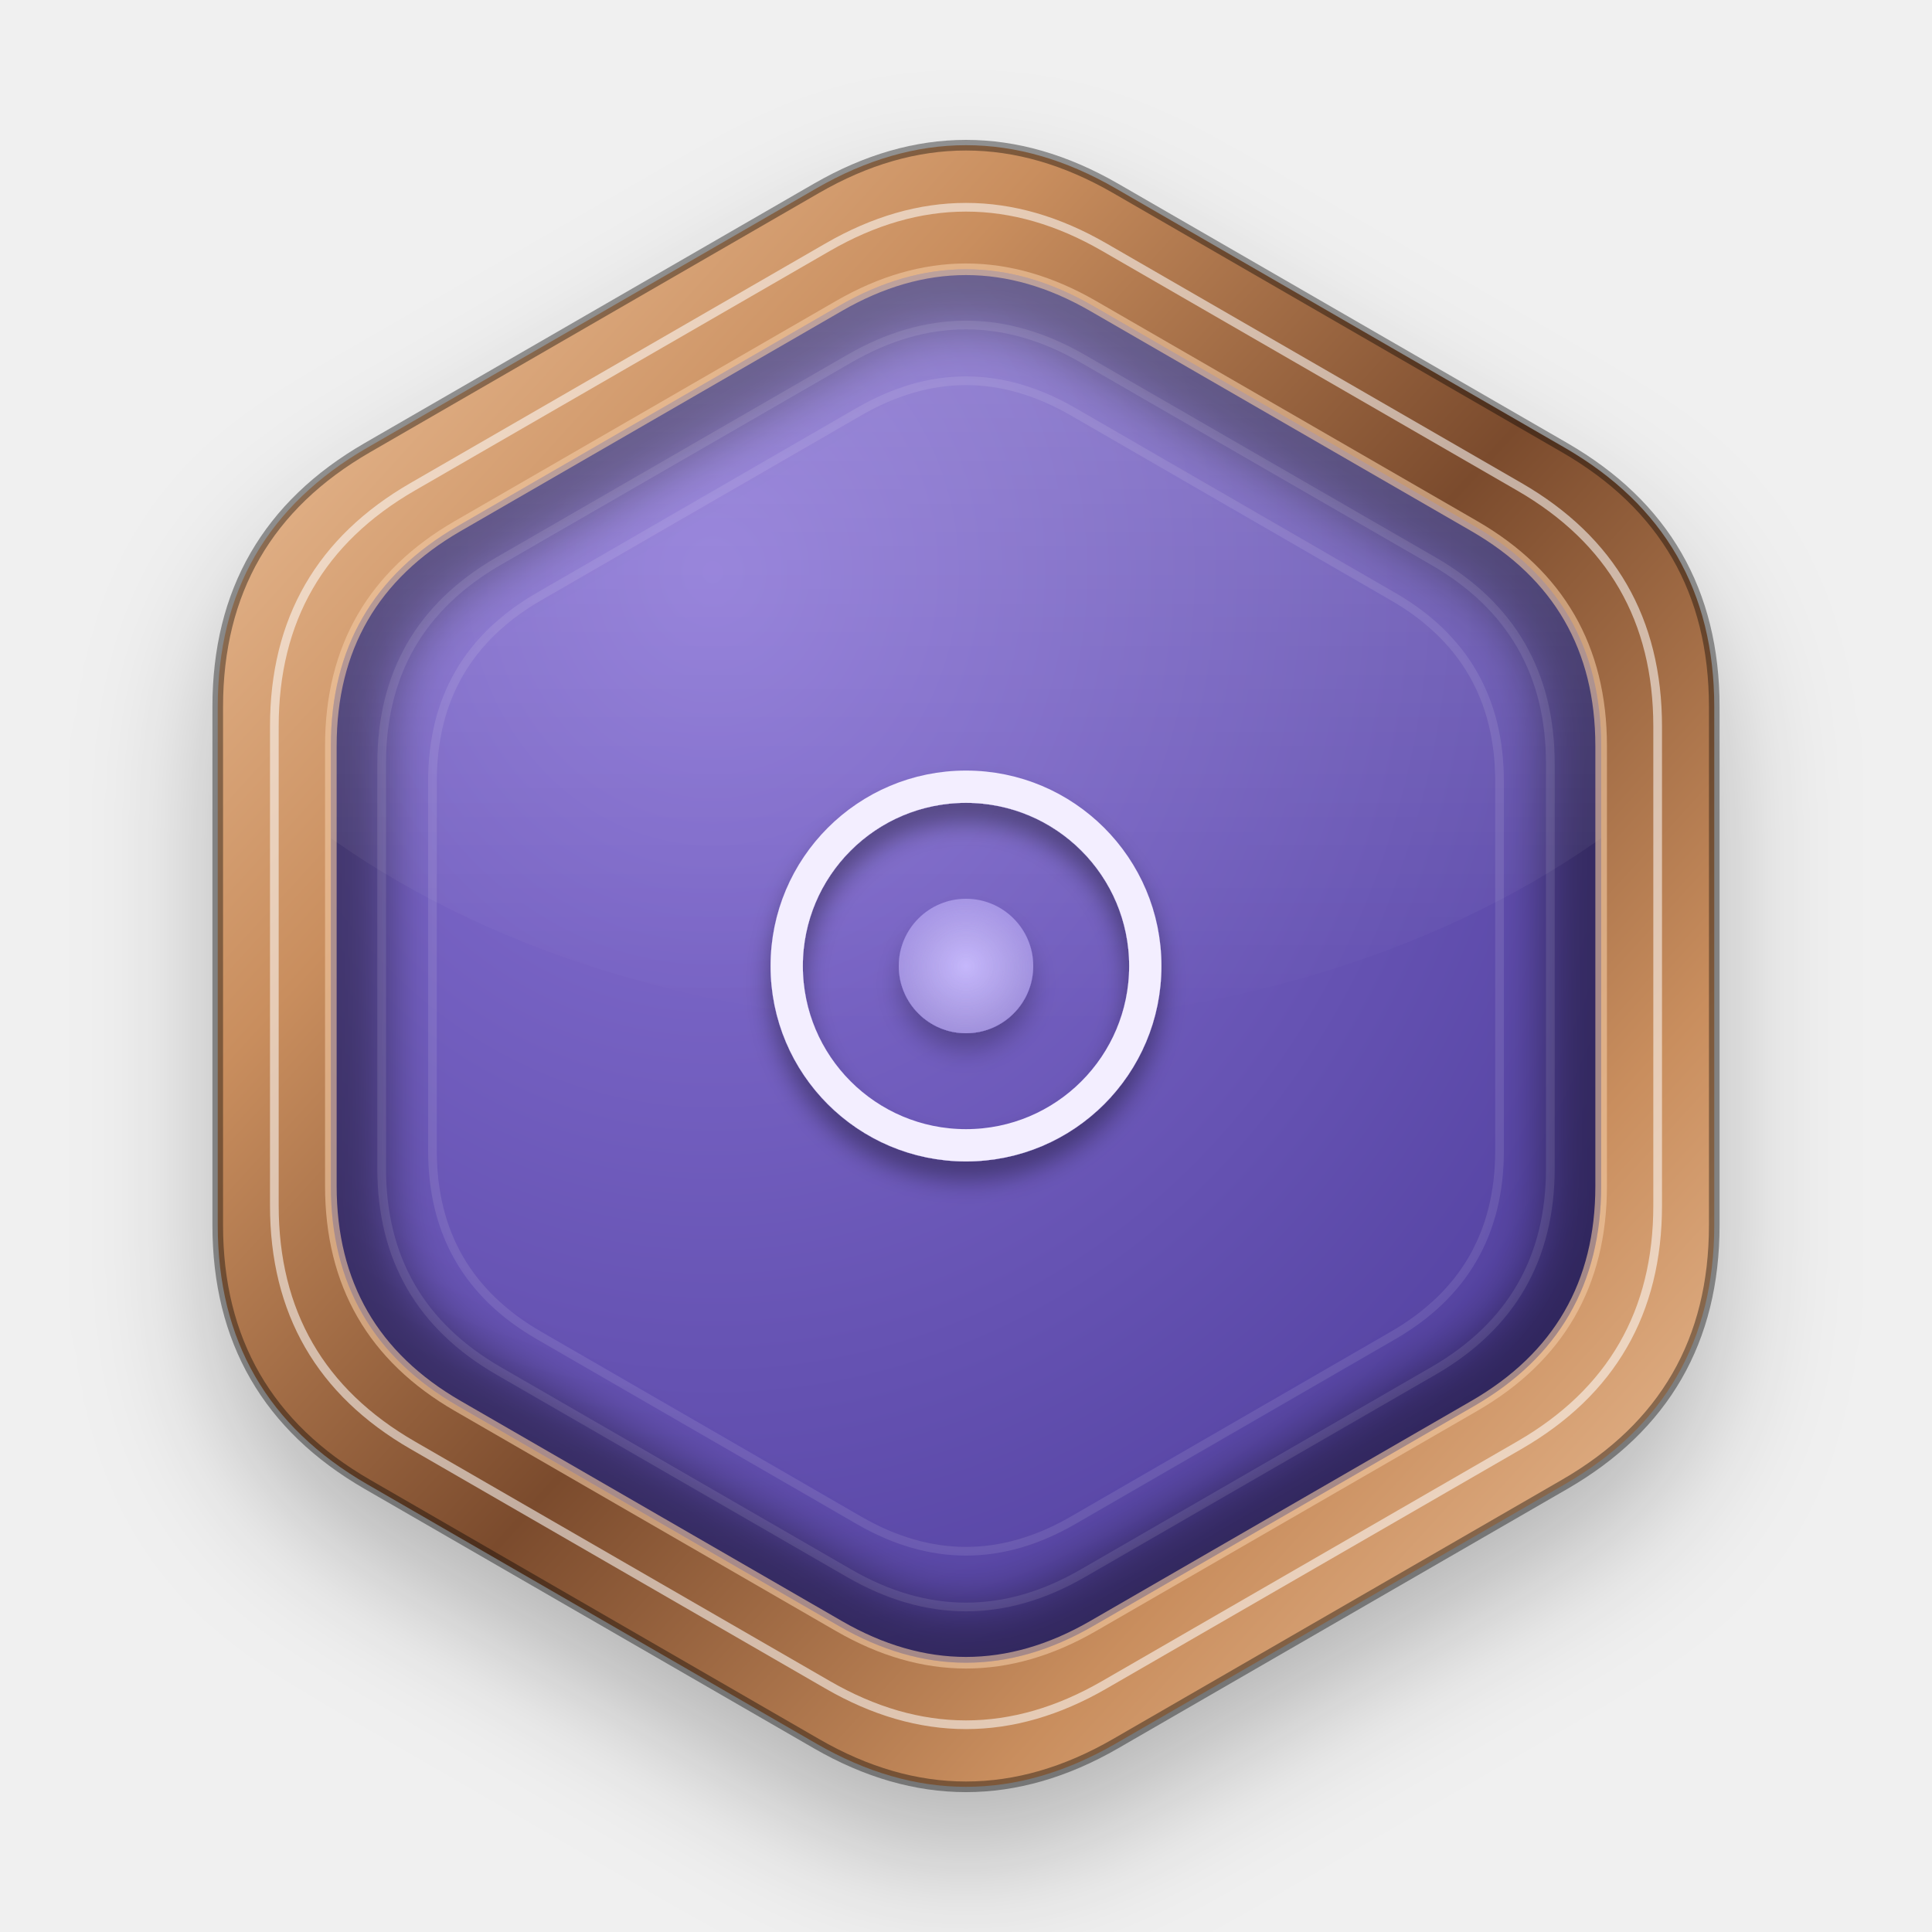
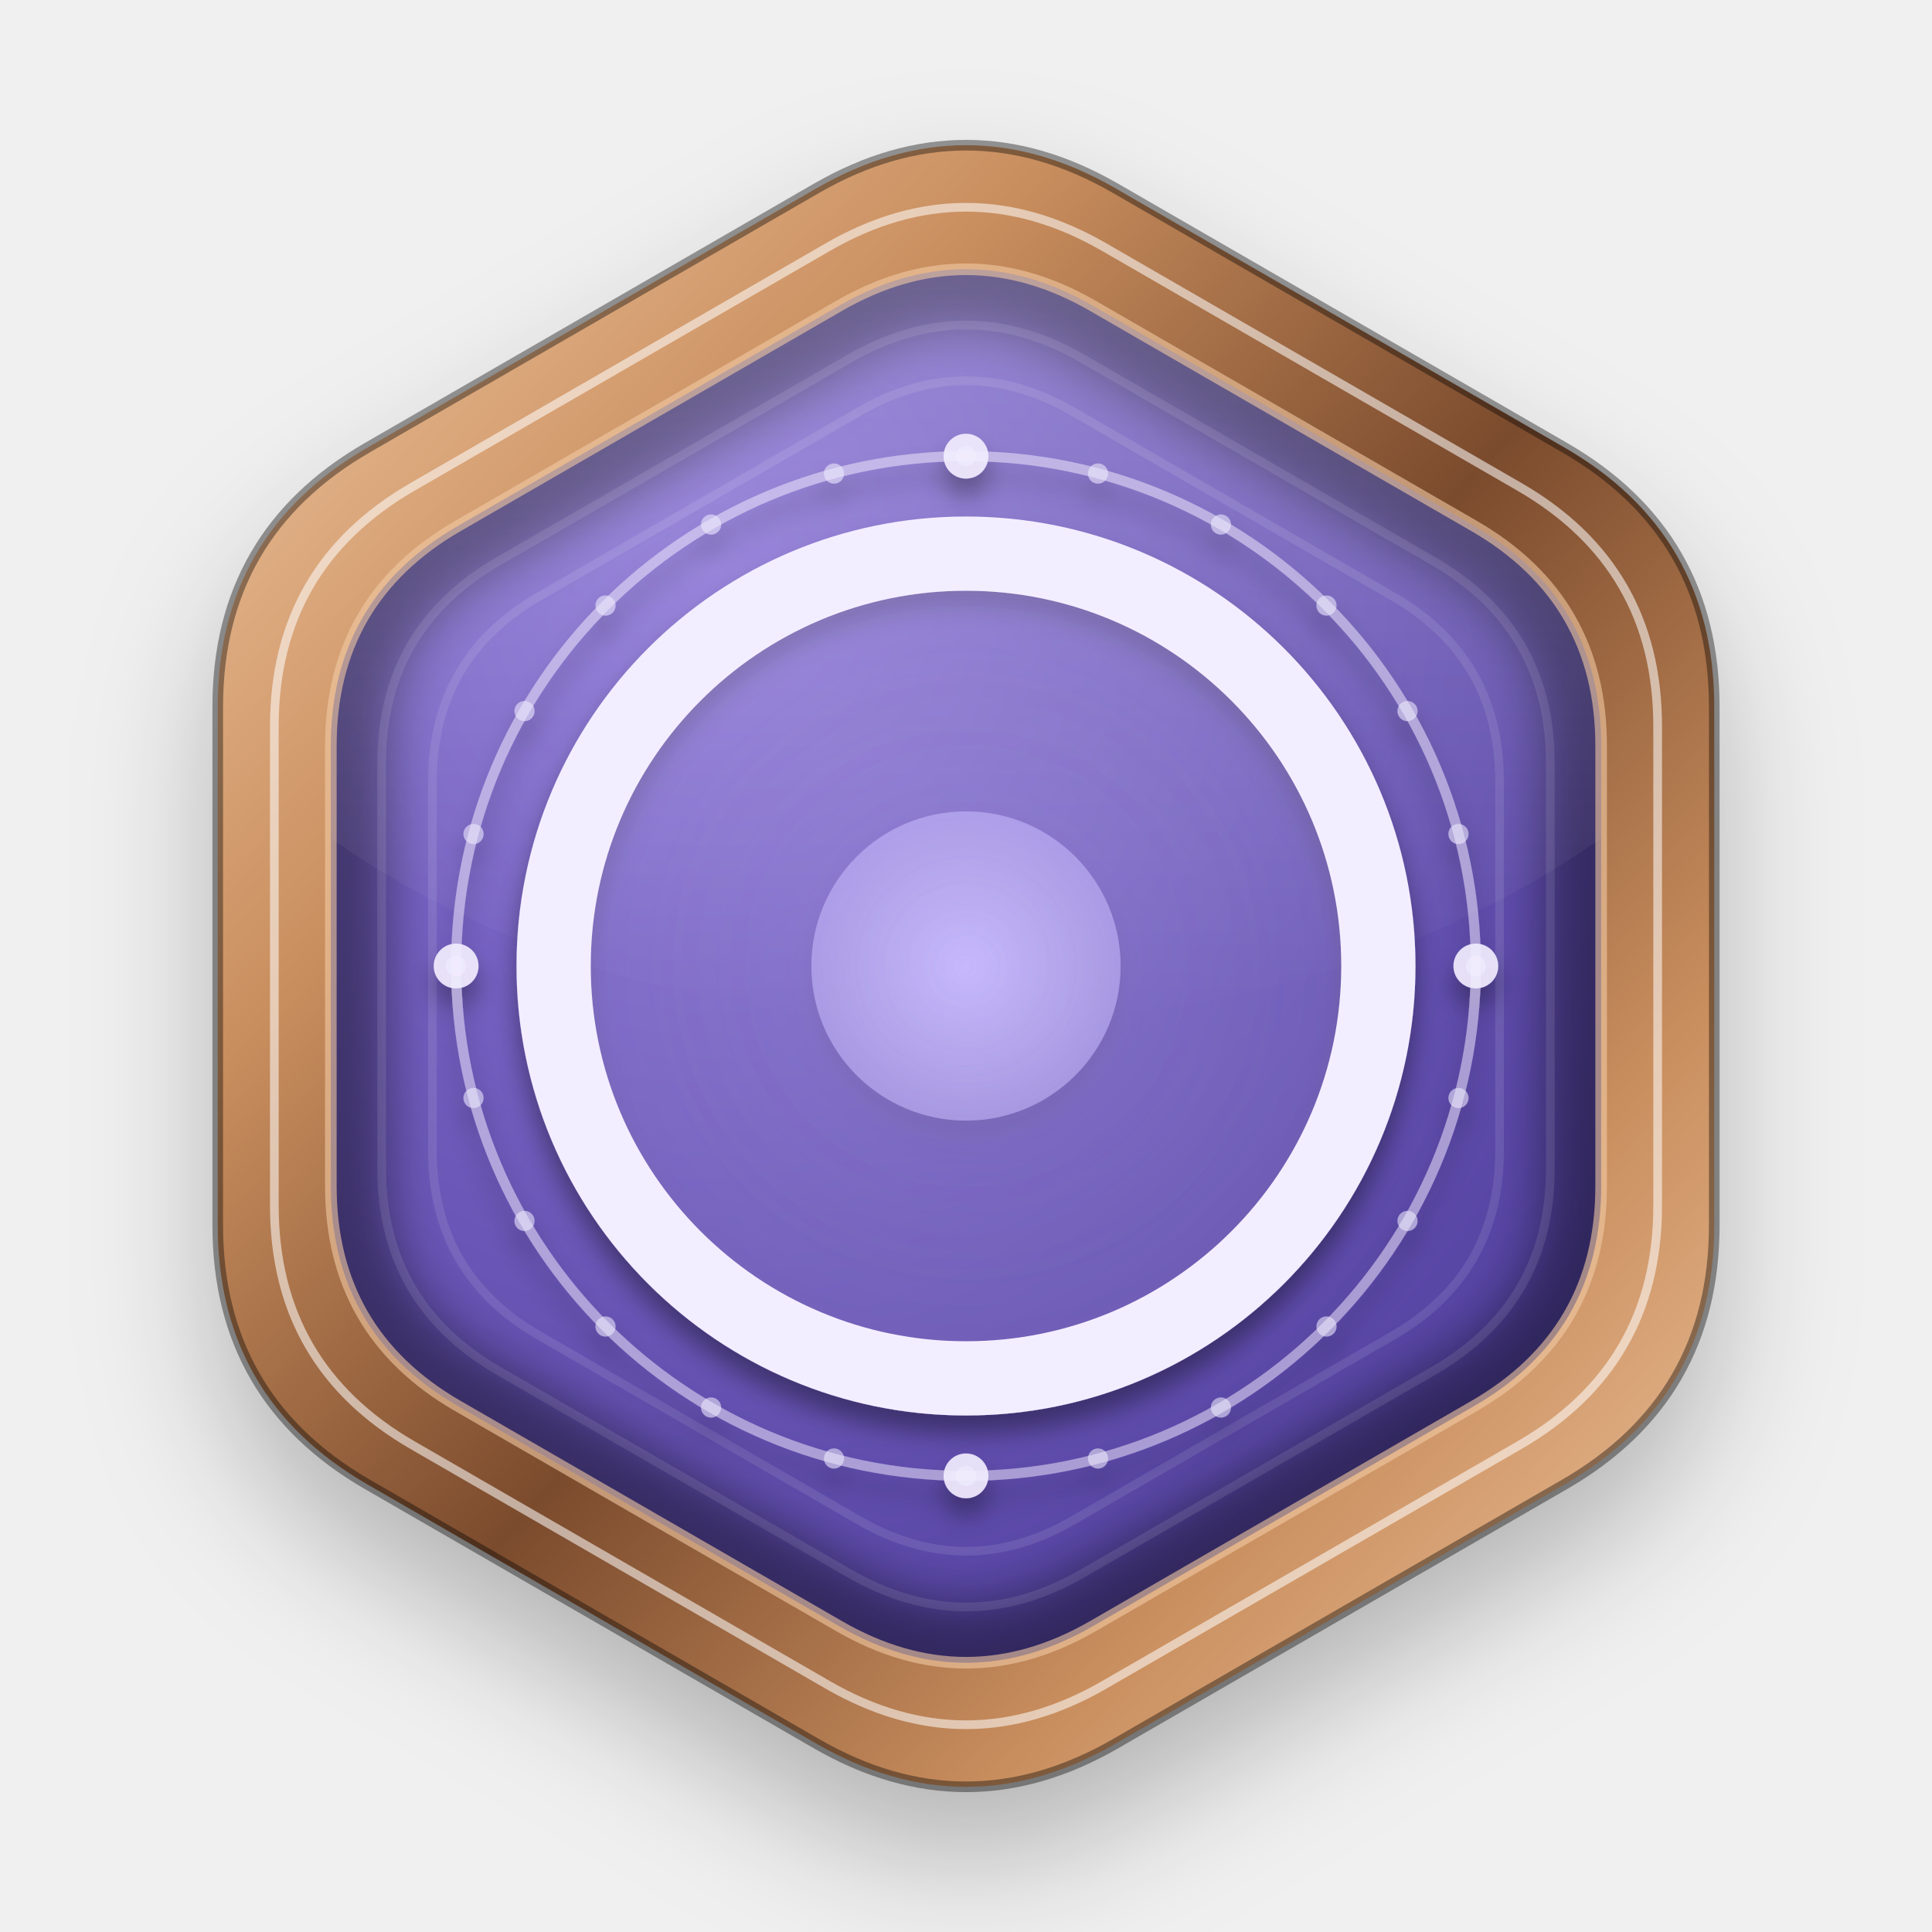
<svg xmlns="http://www.w3.org/2000/svg" viewBox="-100 -100 200 200" width="400" height="400">
  <defs>
    <filter id="blur8" x="-30%" y="-30%" width="160%" height="160%">
      <feGaussianBlur stdDeviation="7" />
    </filter>
    <filter id="blur3" x="-30%" y="-30%" width="160%" height="160%">
      <feGaussianBlur stdDeviation="2.6" />
    </filter>
    <filter id="emb" x="-20%" y="-20%" width="140%" height="140%">
      <feDropShadow dx="0" dy="1.6" stdDeviation="1.1" flood-color="#000" flood-opacity=".38" />
    </filter>
  </defs>
  <style>.mb9 .nf{fill:none} .mb9 .sf{fill:#F3EEFF;fill-opacity:.17} .mb9 .fl{fill:#F3EEFF;stroke:none} .mb9 .gl{fill:url(#b9g);stroke:none}</style>
  <defs>
    <radialGradient id="b9h" cx=".5" cy=".5" r=".5">
      <stop offset=".6" stop-color="#F3D58A" stop-opacity="0" />
      <stop offset=".82" stop-color="#F3D58A" stop-opacity=".95" />
      <stop offset="1" stop-color="#F3D58A" stop-opacity="0" />
    </radialGradient>
    <linearGradient id="b9r" x1="0" y1="0" x2="1" y2="1">
      <stop offset="0" stop-color="#F2C9A4" />
      <stop offset=".28" stop-color="#C98E5E" />
      <stop offset=".52" stop-color="#7B4B2D" />
      <stop offset=".76" stop-color="#C98E5E" />
      <stop offset="1" stop-color="#F2C9A4" />
    </linearGradient>
    <radialGradient id="b9p" cx=".3" cy=".22" r="1.15">
      <stop offset="0" stop-color="#8A74D6" />
      <stop offset="1" stop-color="#40308E" />
    </radialGradient>
    <radialGradient id="b9g" cx=".5" cy=".5" r=".5">
      <stop offset="0" stop-color="#C9BBFF" stop-opacity=".95" />
      <stop offset="1" stop-color="#C9BBFF" stop-opacity=".55" />
    </radialGradient>
    <linearGradient id="b9s" x1="0" y1="0" x2="0" y2="1">
      <stop offset="0" stop-color="#fff" stop-opacity=".34" />
      <stop offset="1" stop-color="#fff" stop-opacity="0" />
    </linearGradient>
    <clipPath id="b9c">
      <path d="M-13.15,-68.33Q0,-75.92 13.15,-68.33L52.6,-45.55Q65.75,-37.96 65.75,-22.78L65.75,22.78Q65.75,37.96 52.6,45.55L13.15,68.33Q0,75.92 -13.15,68.33L-52.6,45.55Q-65.75,37.96 -65.75,22.78L-65.75,-22.78Q-65.75,-37.96 -52.6,-45.55Z" />
    </clipPath>
  </defs>
  <path d="M-15.49,-80.5Q0,-89.44 15.49,-80.5L61.97,-53.66Q77.46,-44.72 77.46,-26.83L77.46,26.83Q77.46,44.72 61.97,53.66L15.49,80.5Q0,89.44 -15.49,80.5L-61.97,53.66Q-77.46,44.72 -77.46,26.83L-77.46,-26.83Q-77.46,-44.72 -61.97,-53.66Z" transform="translate(0 7)" fill="#000" opacity=".26" filter="url(#blur8)" />
  <path d="M-15.49,-80.5Q0,-89.44 15.49,-80.5L61.97,-53.66Q77.46,-44.72 77.46,-26.83L77.46,26.83Q77.46,44.72 61.97,53.66L15.49,80.5Q0,89.44 -15.49,80.5L-61.97,53.66Q-77.46,44.72 -77.46,26.83L-77.46,-26.83Q-77.46,-44.72 -61.97,-53.66Z" fill="url(#b9r)" />
  <path d="M-15.49,-80.5Q0,-89.44 15.49,-80.5L61.97,-53.66Q77.46,-44.72 77.46,-26.83L77.46,26.83Q77.46,44.72 61.97,53.66L15.49,80.5Q0,89.44 -15.49,80.5L-61.97,53.66Q-77.46,44.72 -77.46,26.83L-77.46,-26.83Q-77.46,-44.72 -61.97,-53.66Z" fill="none" stroke="#000" stroke-opacity=".38" stroke-width="1.1" />
  <path d="M-14.32,-74.41Q0,-82.68 14.32,-74.41L57.28,-49.61Q71.6,-41.34 71.6,-24.8L71.6,24.8Q71.6,41.34 57.28,49.61L14.32,74.41Q0,82.68 -14.32,74.41L-57.28,49.61Q-71.6,41.34 -71.6,24.8L-71.6,-24.8Q-71.6,-41.34 -57.28,-49.61Z" fill="none" stroke="#fff" stroke-opacity=".55" stroke-width=".9" />
  <path d="M-13.15,-68.33Q0,-75.92 13.15,-68.33L52.6,-45.55Q65.75,-37.96 65.75,-22.78L65.75,22.78Q65.75,37.96 52.6,45.55L13.15,68.33Q0,75.92 -13.15,68.33L-52.6,45.55Q-65.75,37.96 -65.75,22.78L-65.75,-22.78Q-65.75,-37.96 -52.6,-45.55Z" fill="url(#b9p)" />
  <g clip-path="url(#b9c)">
    <path d="M-13.15,-68.33Q0,-75.92 13.15,-68.33L52.6,-45.55Q65.75,-37.96 65.75,-22.78L65.75,22.78Q65.75,37.96 52.6,45.55L13.15,68.33Q0,75.92 -13.15,68.33L-52.6,45.55Q-65.75,37.96 -65.75,22.78L-65.75,-22.78Q-65.75,-37.96 -52.6,-45.55Z" fill="none" stroke="#000" stroke-opacity=".42" stroke-width="12" filter="url(#blur3)" />
    <path d="M-12.1,-62.86Q0,-69.85 12.1,-62.86L48.39,-41.91Q60.49,-34.92 60.49,-20.95L60.49,20.95Q60.49,34.92 48.39,41.91L12.1,62.86Q0,69.85 -12.1,62.86L-48.39,41.91Q-60.49,34.92 -60.49,20.95L-60.49,-20.95Q-60.49,-34.92 -48.39,-41.91Z" fill="none" stroke="#fff" stroke-opacity=".10" stroke-width=".9" />
    <path d="M-11.05,-57.4Q0,-63.77 11.05,-57.4L44.18,-38.26Q55.23,-31.89 55.23,-19.13L55.23,19.13Q55.23,31.89 44.18,38.26L11.05,57.4Q0,63.77 -11.05,57.4L-44.18,38.26Q-55.23,31.89 -55.23,19.13L-55.23,-19.13Q-55.23,-31.89 -44.18,-38.26Z" fill="none" stroke="#fff" stroke-opacity=".10" stroke-width=".9" />
    <ellipse cx="0" cy="-58" rx="92" ry="64" fill="url(#b9s)" />
  </g>
  <path d="M-13.15,-68.33Q0,-75.92 13.15,-68.33L52.6,-45.55Q65.75,-37.96 65.75,-22.78L65.75,22.78Q65.75,37.96 52.6,45.55L13.15,68.33Q0,75.92 -13.15,68.33L-52.6,45.55Q-65.75,37.96 -65.75,22.78L-65.75,-22.78Q-65.75,-37.96 -52.6,-45.55Z" fill="none" stroke="#F2C9A4" stroke-opacity=".6" stroke-width="1.2" />
  <g filter="url(#emb)" fill="none" stroke="#F3EEFF" stroke-linecap="round" stroke-linejoin="round" class="mb9" transform="scale(1.16)">
-     <circle cx="0" cy="0" r="6" class="gl" stroke="none" opacity="1" />
-     <circle cx="0" cy="0" r="16" fill="none" stroke-width="2.88" opacity="1" />
+     <circle cx="0" cy="0" r="34" class="gl" stroke="none" opacity="0.22" />
+     <circle cx="0" cy="0" r="45.5" fill="none" stroke-width="0.9" opacity="0.5" />
+     <circle cx="0" cy="-45.5" r="0.9" class="fl" stroke="none" opacity="0.55" />
+     <circle cx="11.78" cy="-43.95" r="0.9" class="fl" stroke="none" opacity="0.55" />
+     <circle cx="22.75" cy="-39.4" r="0.9" class="fl" stroke="none" opacity="0.55" />
+     <circle cx="32.17" cy="-32.17" r="0.9" class="fl" stroke="none" opacity="0.55" />
+     <circle cx="39.4" cy="-22.75" r="0.9" class="fl" stroke="none" opacity="0.55" />
+     <circle cx="43.95" cy="-11.78" r="0.9" class="fl" stroke="none" opacity="0.55" />
+     <circle cx="45.5" cy="0" r="0.9" class="fl" stroke="none" opacity="0.55" />
+     <circle cx="43.95" cy="11.78" r="0.9" class="fl" stroke="none" opacity="0.55" />
+     <circle cx="39.4" cy="22.75" r="0.9" class="fl" stroke="none" opacity="0.55" />
+     <circle cx="32.17" cy="32.17" r="0.9" class="fl" stroke="none" opacity="0.55" />
+     <circle cx="22.75" cy="39.4" r="0.9" class="fl" stroke="none" opacity="0.55" />
+     <circle cx="11.78" cy="43.95" r="0.9" class="fl" stroke="none" opacity="0.55" />
+     <circle cx="0" cy="45.5" r="0.9" class="fl" stroke="none" opacity="0.55" />
+     <circle cx="-11.78" cy="43.95" r="0.9" class="fl" stroke="none" opacity="0.55" />
+     <circle cx="-22.75" cy="39.4" r="0.9" class="fl" stroke="none" opacity="0.55" />
+     <circle cx="-32.17" cy="32.17" r="0.9" class="fl" stroke="none" opacity="0.55" />
+     <circle cx="-39.4" cy="22.75" r="0.9" class="fl" stroke="none" opacity="0.55" />
+     <circle cx="-43.95" cy="11.78" r="0.9" class="fl" stroke="none" opacity="0.55" />
+     <circle cx="-45.5" cy="0" r="0.9" class="fl" stroke="none" opacity="0.55" />
+     <circle cx="-43.95" cy="-11.78" r="0.9" class="fl" stroke="none" opacity="0.55" />
+     <circle cx="-39.4" cy="-22.75" r="0.9" class="fl" stroke="none" opacity="0.55" />
+     <circle cx="-32.17" cy="-32.17" r="0.9" class="fl" stroke="none" opacity="0.55" />
+     <circle cx="-22.75" cy="-39.4" r="0.9" class="fl" stroke="none" opacity="0.55" />
+     <circle cx="-11.78" cy="-43.95" r="0.9" class="fl" stroke="none" opacity="0.55" />
+     <circle cx="0" cy="-45.5" r="2" class="fl" stroke="none" opacity="0.9" />
+     <circle cx="45.5" cy="0" r="2" class="fl" stroke="none" opacity="0.9" />
+     <circle cx="0" cy="45.5" r="2" class="fl" stroke="none" opacity="0.9" />
+     <circle cx="-45.5" cy="0" r="2" class="fl" stroke="none" opacity="0.9" />
+     <g transform="translate(0 0) scale(2.3) translate(0 0)">
+       <circle cx="0" cy="0" r="6" class="gl" stroke="none" opacity="1" />
+       <circle cx="0" cy="0" r="16" fill="none" stroke-width="2.88" opacity="1" />
+     </g>
  </g>
</svg>
